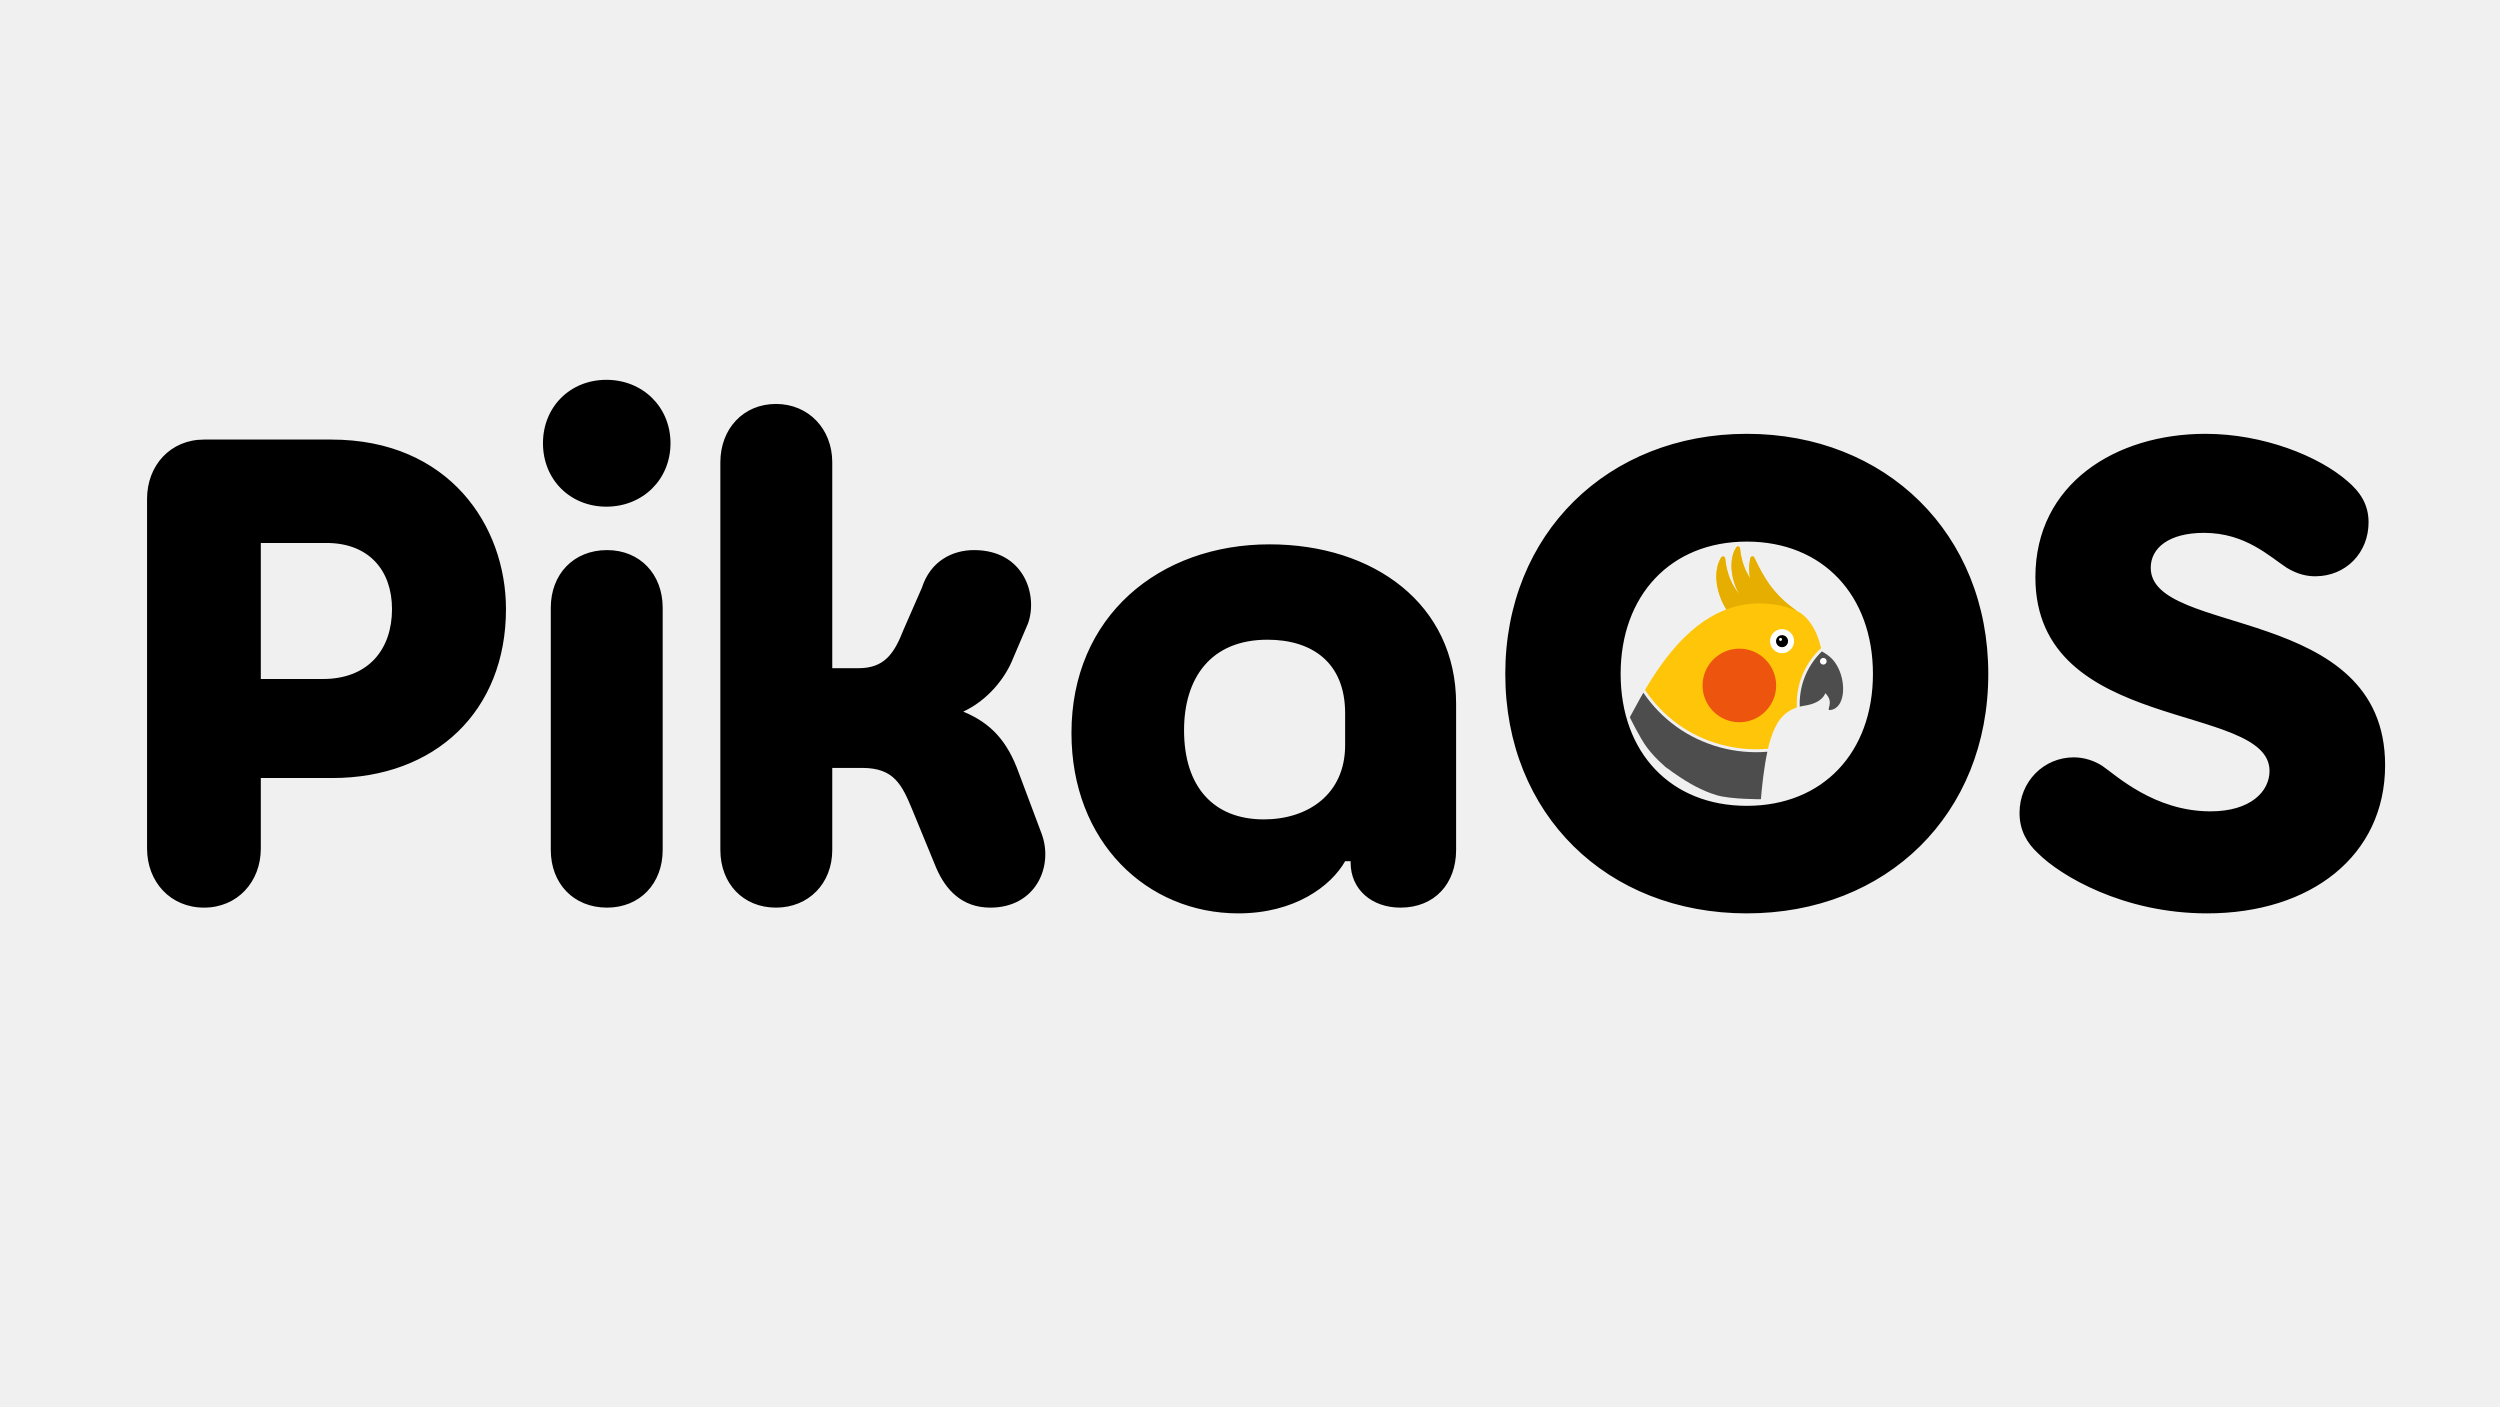
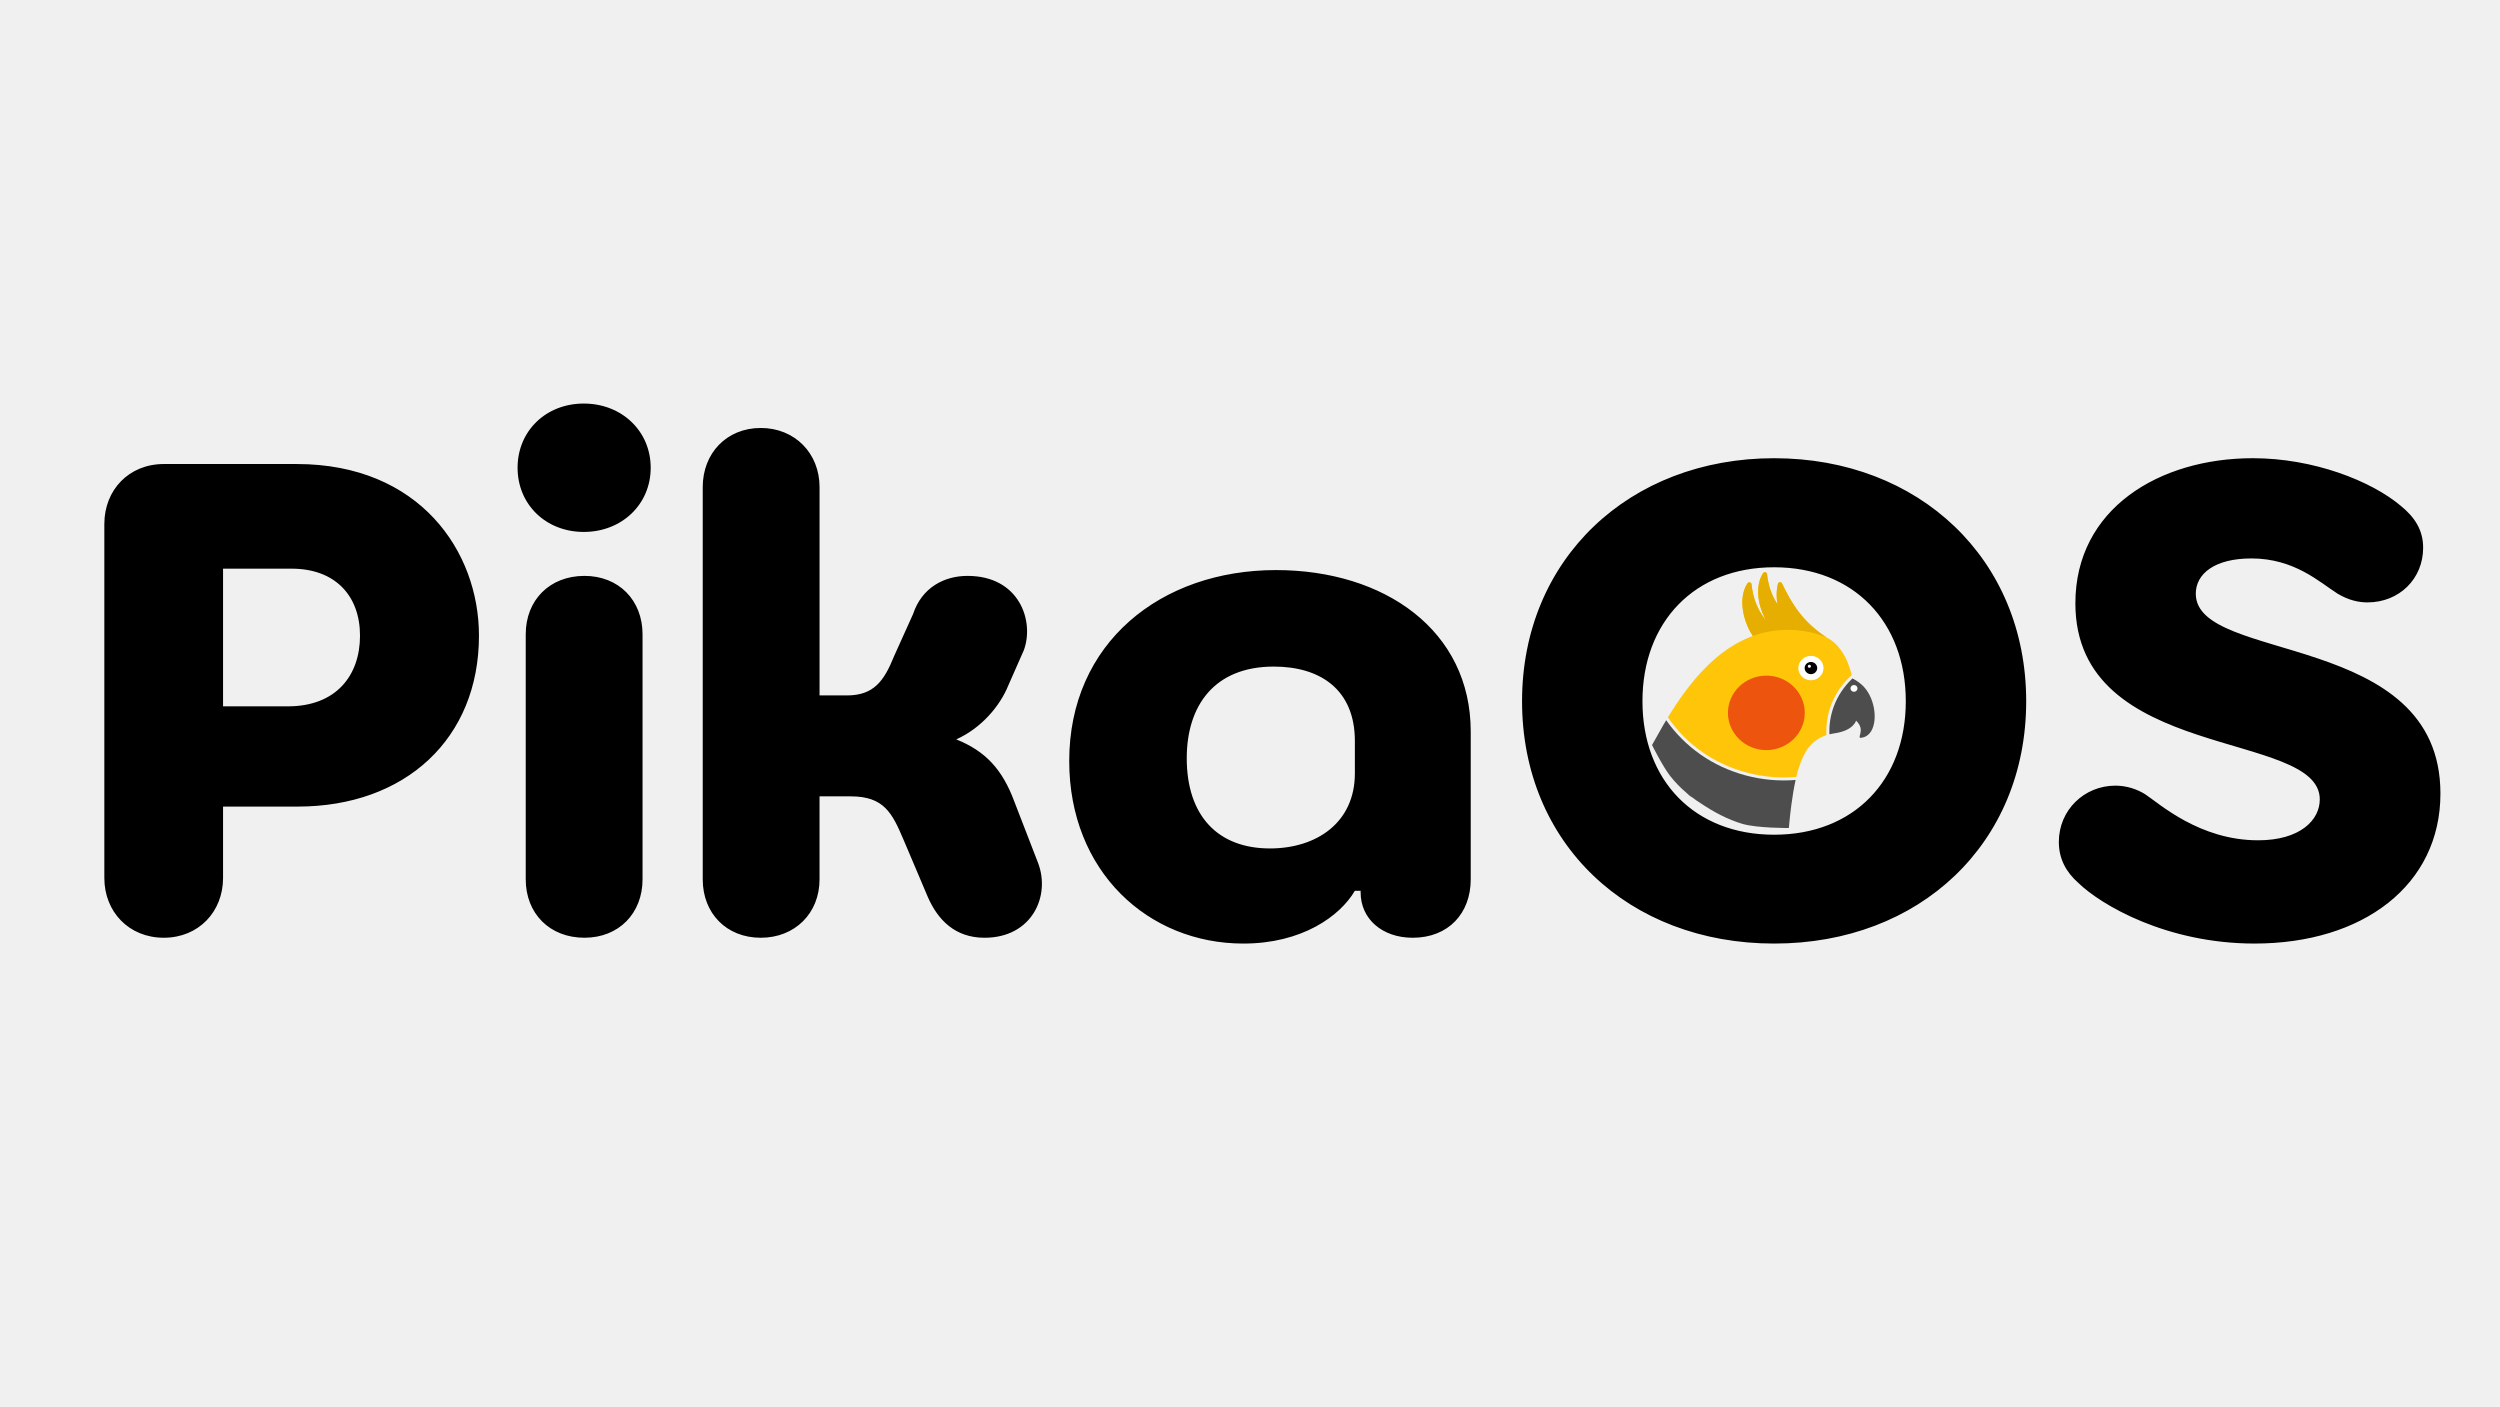
- <svg xmlns="http://www.w3.org/2000/svg" version="1.2" viewBox="0 0 1088 612" width="1088" height="612" id="svg7">
+ <svg xmlns="http://www.w3.org/2000/svg" version="1.2" viewBox="0 0 256 144" width="256" height="144" id="svg7">
  <defs id="defs11" />
  <style id="style4">
		.s0 { fill: #ffffff } 
	</style>
-   <path id="PikaOS" class="s0" aria-label="PikaOS" d="m140.5 295.5h-27v-59.2h28.6c18.3 0 28.5 11.8 28.5 28.8 0 17.1-9.9 30.4-30.1 30.4zm-76.5 73.8c0 14.5 10.2 25.7 24.8 25.7 14.5 0 24.7-11.2 24.7-25.7v-30.7h31.1c44.9 0 75.6-29.2 75.6-73.5 0-36.3-24.8-73.8-76-73.8h-55.4c-14.6 0-24.8 11.2-24.8 25.8zm199.9-148.8c15.8 0 27.9-11.8 27.9-27.6 0-15.8-12.1-27.6-27.9-27.6-15.8 0-27.6 11.8-27.6 27.6 0 15.8 11.8 27.6 27.6 27.6zm-24.2 149.4c0 14.6 9.9 25.1 24.5 25.1 14.3 0 24.2-10.5 24.2-25.1v-105.4c0-14.6-9.9-25.1-24.2-25.1-14.6 0-24.5 10.5-24.5 25.1zm98-194.1c-14.3 0-24.2 10.9-24.2 25.4v168.7c0 14.6 9.9 25.1 24.2 25.1 14.2 0 24.5-10.5 24.5-25.1v-35.7h13c13.9 0 17.3 7.2 22 18.6l10.2 24.8c4.1 9.6 11.2 17.4 23.6 17.4 19.8 0 27.6-18 22.3-32.2l-9.9-26.4c-5-13.9-12.1-21.7-24.2-26.7 10.6-4.9 18.3-14.5 21.7-23.2l6.5-15.2c4.4-12.4-1.8-31.9-23.5-31.9-9.6 0-19 4.9-22.7 16.4l-8 18.3c-4.1 10.5-8.4 16.7-19.6 16.7h-11.4v-89.6c0-14.5-10.3-25.4-24.5-25.4zm201.2 221.7c24.5 0 40.3-11.8 46.5-22.7h2.4v0.7c0 11.4 9 19.5 21.7 19.5 14.9 0 24.2-10.5 24.2-25.1v-63.6c0-43.4-35.9-69.4-81.2-69.4-48 0-86.2 31.3-86.2 82.1 0 47.5 32.9 78.5 72.6 78.5zm-23.6-79.7c0-22.6 11.5-39.4 36.3-39.4 19.5 0 33.8 10 33.8 32v13.9c0 21.4-16.2 32.3-35.4 32.3-21.7 0-34.7-14-34.7-38.8zm244.9 79.7c60.8 0 105.1-43.1 105.1-104.2 0-61.1-44.6-104.5-105.1-104.5-60.4 0-105.1 43.4-105.1 104.5 0 61.1 44.3 104.2 105.1 104.2zm-54.9-104.2c0-34.1 21.7-57.6 54.9-57.6 33.2 0 54.9 23.5 54.9 57.6 0 34.1-21.7 57.4-54.9 57.4-33.2 0-54.9-23.3-54.9-57.4zm230.7-46.2c0-8.7 8-15.2 23.2-15.2 18 0 28.5 10.3 36 15.2 4.6 2.8 8.7 3.7 12.4 3.7 13.3 0 23.2-10.2 23.2-23.5 0-7.8-3.7-13.3-9.3-18-12.4-10.8-36.5-20.5-61.7-20.5-39 0-74 21.7-74 62.4 0 68.5 101.9 54.2 101.9 84.3 0 9-8.3 17.6-25.7 17.6-24.5 0-41.2-15.8-47.1-19.8-3.4-2.2-7.8-3.7-12.4-3.7-13 0-23.6 10.5-23.6 24.2 0 7.4 3.1 13 8.1 17.6 9.6 9.6 36.9 26.1 73.5 26.1 45.2 0 77.5-25.1 77.5-64.5 0-70.4-102-55.8-102-85.9z" style="fill:#000000" />
-   <path style="fill:#4d4d4d;fill-opacity:1;stroke-width:0.215" d="m 715.196,301.467 c -0.429,0.74 -0.86,1.461 -1.288,2.225 l -4.614,8.441 c 0,0 4.449,9.21 7.526,13.252 2.011,2.641 4.296,5.109 6.81,7.293 0.78,0.816 1.593,1.523 2.478,2.005 1.1,0.901 2.276,1.715 3.482,2.495 5.38,3.719 11.163,6.966 17.376,8.854 6.207,1.886 19.38,1.783 19.38,1.783 0,0 0.085,-1.123 0.259,-2.939 0.174,-1.816 0.436,-4.324 0.79,-7.096 0.438,-3.43 1.034,-7.212 1.757,-10.632 -13.951,1.197 -28.276,-2.735 -39.634,-10.929 -5.588,-4.031 -10.455,-9.051 -14.323,-14.752 z" id="path162" />
-   <path style="fill:#4d4d4d;fill-opacity:1;stroke-width:0.215" d="m 792.878,283.487 c -3.478,3.366 -6.181,7.54 -7.81,12.097 -1.363,3.816 -1.978,7.899 -1.813,11.949 0.769,-0.195 1.569,-0.362 2.427,-0.48 h -0.004 c 7.729,-1.253 8.683,-5.409 8.683,-5.409 4.355,4.268 -0.255,7.729 2.289,7.363 1.396,-0.201 2.516,-0.888 3.371,-1.917 0.285,-0.343 0.541,-0.723 0.767,-1.136 2.717,-4.956 1.243,-14.581 -3.782,-19.505 -1.228,-1.204 -2.738,-2.188 -4.125,-2.95 0,-0.003 -0.003,-0.008 -0.003,-0.012 z" id="path165" />
-   <path style="fill:#ffc509;fill-opacity:1;stroke-width:0.215" d="m 756.279,237.816 c -0.276,0.023 -0.532,0.167 -0.681,0.397 -2.108,3.249 -2.631,8.092 -1.435,13.287 0.594,2.582 1.563,5.049 2.8,7.255 l -1.661,-2.345 c -1.815,-2.727 -3.916,-7.134 -4.523,-13.447 -0.036,-0.37 -0.321,-0.677 -0.708,-0.76 -0.097,-0.021 -0.195,-0.027 -0.29,-0.019 l 0.003,-0.004 c -0.286,0.024 -0.55,0.172 -0.704,0.411 -2.181,3.362 -2.723,8.373 -1.485,13.749 0.741,3.219 2.034,6.276 3.715,8.882 -0.003,0 -0.004,0 -0.005,0.003 -0.168,0.063 -0.332,0.141 -0.499,0.206 -0.345,0.135 -0.687,0.281 -1.029,0.426 -0.618,0.26 -1.233,0.534 -1.845,0.825 -0.348,0.166 -0.696,0.334 -1.042,0.509 -0.625,0.317 -1.246,0.655 -1.864,1.005 -0.311,0.176 -0.623,0.344 -0.932,0.528 -0.785,0.467 -1.564,0.963 -2.339,1.484 -0.13,0.087 -0.262,0.164 -0.392,0.253 -0.902,0.618 -1.796,1.277 -2.685,1.969 -0.262,0.204 -0.521,0.425 -0.782,0.635 -0.629,0.507 -1.257,1.026 -1.881,1.57 -0.319,0.278 -0.636,0.568 -0.953,0.856 -0.57,0.518 -1.138,1.051 -1.704,1.601 -0.32,0.311 -0.64,0.624 -0.958,0.945 -0.586,0.591 -1.169,1.206 -1.75,1.832 -0.281,0.303 -0.563,0.597 -0.843,0.908 -0.782,0.869 -1.561,1.768 -2.336,2.702 -0.069,0.083 -0.139,0.159 -0.208,0.243 -0.843,1.023 -1.681,2.091 -2.516,3.191 -0.259,0.342 -0.517,0.702 -0.776,1.051 -0.579,0.781 -1.156,1.574 -1.731,2.392 -0.305,0.434 -0.609,0.88 -0.913,1.324 -0.537,0.785 -1.072,1.586 -1.606,2.403 -0.303,0.464 -0.606,0.93 -0.909,1.405 -0.561,0.881 -1.121,1.788 -1.679,2.707 -0.263,0.432 -0.526,0.853 -0.788,1.293 -0.146,0.245 -0.291,0.508 -0.437,0.755 3.838,5.788 8.727,10.88 14.359,14.943 11.208,8.085 25.406,11.94 39.166,10.663 0.372,-1.613 0.766,-3.14 1.209,-4.412 2.207,-6.969 5.358,-11.558 11.356,-13.535 -0.218,-4.316 0.415,-8.673 1.87,-12.744 1.779,-4.978 4.782,-9.503 8.662,-13.09 -0.555,-2.287 -1.377,-5.485 -3.25,-8.747 -1.795,-3.128 -4.064,-5.825 -7.108,-7.366 -10.454,-7.1 -14.659,-14.765 -18.696,-23.318 -0.156,-0.33 -0.523,-0.529 -0.905,-0.491 -0.384,0.037 -0.698,0.302 -0.777,0.655 -0.792,3.517 -0.616,6.523 -0.179,8.771 -1.754,-2.635 -3.784,-6.895 -4.371,-12.996 -0.035,-0.357 -0.31,-0.654 -0.685,-0.735 -0.093,-0.02 -0.188,-0.026 -0.28,-0.019 z" id="path166" />
-   <path d="m 772.977,298.305 c 0,-8.829 -7.183,-16.012 -16.012,-16.012 -8.829,0 -16.012,7.183 -16.012,16.012 0,8.829 7.183,16.012 16.012,16.012 8.829,0 16.012,-7.183 16.012,-16.012 z" id="path168" style="fill:#ed540e;fill-opacity:1;stroke-width:0.447" />
-   <path d="m 794.959,287.782 c 0,-0.803 -0.653,-1.456 -1.456,-1.456 -0.803,0 -1.456,0.653 -1.456,1.456 0,0.803 0.653,1.456 1.456,1.456 0.803,0 1.456,-0.653 1.456,-1.456 z" id="path169" style="fill:#ffffff;stroke-width:0.041" />
-   <path d="m 780.786,279.033 c 0,-2.89 -2.351,-5.24 -5.24,-5.24 -2.89,0 -5.24,2.351 -5.24,5.24 0,2.89 2.351,5.24 5.24,5.24 2.89,0 5.24,-2.351 5.24,-5.24 z" id="path172" style="fill:#ffffff;fill-opacity:1;stroke-width:0.146" />
-   <path id="path174" style="fill:#e5ae00;fill-opacity:1;stroke-width:0.215" d="m 756.279,237.816 c -0.138,0.012 -0.271,0.053 -0.388,0.121 -0.117,0.068 -0.218,0.161 -0.293,0.276 -0.264,0.406 -0.502,0.837 -0.716,1.291 -0.214,0.453 -0.402,0.929 -0.566,1.425 0,6e-5 3e-5,1.5e-4 0,1.5e-4 -0.163,0.496 -0.301,1.012 -0.414,1.546 -0.113,0.534 -0.2,1.085 -0.261,1.652 0,6e-5 0,1.5e-4 0,1.5e-4 -0.061,0.567 -0.097,1.148 -0.106,1.743 0,3e-5 0,8e-5 0,1.6e-4 -0.009,0.592 0.008,1.197 0.05,1.812 0,0.005 0,0.01 0,0.015 0.043,0.613 0.112,1.235 0.207,1.866 0,0.006 0.003,0.012 0.003,0.017 0.096,0.633 0.218,1.273 0.366,1.919 1.6e-4,0 2.3e-4,0 0,0.003 3e-5,3e-5 0,8e-5 0,1.6e-4 1.6e-4,0 0,0 0,0.003 0.148,0.644 0.32,1.281 0.513,1.908 2.3e-4,0 0,0 0,0.003 2.3e-4,0 0,0.003 0,0.003 0.193,0.625 0.407,1.241 0.641,1.846 0.003,0.005 0.004,0.01 0.006,0.015 0.235,0.605 0.489,1.199 0.762,1.778 0.273,0.581 0.566,1.147 0.874,1.698 0,0 0,0.003 0.003,0.003 l -1.661,-2.344 c -0.227,-0.341 -0.458,-0.708 -0.69,-1.102 -0.232,-0.394 -0.466,-0.814 -0.696,-1.262 -0.23,-0.446 -0.458,-0.92 -0.68,-1.421 0,0 0,-0.003 -0.003,-0.004 0,0 0,-0.003 0,-0.003 -0.222,-0.501 -0.438,-1.03 -0.645,-1.587 -0.207,-0.557 -0.404,-1.142 -0.588,-1.756 0,0 0,-0.003 0,-0.003 -2.3e-4,0 0,-0.003 0,-0.003 -0.184,-0.611 -0.354,-1.25 -0.509,-1.918 0,-0.006 -0.003,-0.012 -0.004,-0.018 -0.155,-0.669 -0.293,-1.367 -0.412,-2.094 -0.119,-0.727 -0.217,-1.483 -0.293,-2.268 0,-0.003 0,-0.007 0,-0.01 -0.009,-0.092 -0.033,-0.181 -0.071,-0.263 -0.076,-0.164 -0.205,-0.303 -0.368,-0.395 -0.082,-0.046 -0.172,-0.081 -0.269,-0.102 -0.097,-0.021 -0.195,-0.027 -0.29,-0.019 l 0.003,-0.004 c -0.286,0.024 -0.55,0.172 -0.704,0.411 -0.273,0.42 -0.52,0.866 -0.741,1.336 -0.221,0.469 -0.416,0.962 -0.585,1.475 -0.169,0.513 -0.312,1.047 -0.428,1.6 0,6e-5 0,1.5e-4 0,1.5e-4 -0.116,0.552 -0.207,1.123 -0.27,1.709 0,6e-5 3e-5,1.6e-4 0,1.6e-4 -0.063,0.586 -0.1,1.188 -0.11,1.803 -0.01,0.615 0.008,1.244 0.052,1.883 0,6e-5 0,7e-5 0,1.5e-4 0,2.3e-4 -3e-5,0 0,0 0.045,0.639 0.117,1.288 0.216,1.946 0.099,0.658 0.226,1.324 0.381,1.996 0.185,0.804 0.405,1.597 0.656,2.376 3e-5,1.8e-4 8e-5,0 1.6e-4,0 0,0.004 0.003,0.009 0.005,0.013 0.25,0.774 0.532,1.534 0.842,2.275 0,3e-5 -3e-5,1.2e-4 0,1.5e-4 0.003,0.008 0.007,0.016 0.011,0.024 0.309,0.736 0.647,1.454 1.011,2.148 2.3e-4,0 0,0 0,0 0.006,0.012 0.013,0.023 0.019,0.035 0.363,0.69 0.751,1.357 1.163,1.997 15.255,-5.752 28.586,-0.413 30.827,0.712 0,0 -0.003,-0.003 -0.003,-0.003 -0.598,-0.407 -1.173,-0.816 -1.731,-1.226 -0.053,-0.039 -0.108,-0.078 -0.161,-0.117 -0.55,-0.408 -1.08,-0.818 -1.593,-1.23 -0.054,-0.044 -0.111,-0.087 -0.165,-0.131 -0.508,-0.411 -0.998,-0.824 -1.472,-1.239 -3.693,-3.232 -6.389,-6.587 -8.604,-10.091 -6e-5,-8e-5 -8e-5,-2.3e-4 -1.5e-4,0 -0.62,-0.98 -1.202,-1.972 -1.758,-2.976 -0.006,-0.011 -0.012,-0.021 -0.018,-0.031 0,-0.003 -0.003,-0.003 -0.003,-0.004 -0.558,-1.009 -1.091,-2.03 -1.609,-3.064 -0.003,-0.005 -0.005,-0.009 -0.007,-0.014 v 0 c -0.521,-1.04 -1.027,-2.094 -1.531,-3.161 -0.156,-0.33 -0.523,-0.529 -0.905,-0.491 -0.384,0.037 -0.698,0.302 -0.777,0.655 -0.396,1.758 -0.55,3.389 -0.55,4.861 -1.5e-4,0.736 0.038,1.432 0.104,2.085 0.066,0.653 0.159,1.262 0.268,1.824 -0.438,-0.659 -0.894,-1.419 -1.341,-2.285 -0.222,-0.431 -0.442,-0.889 -0.657,-1.373 0,0 0,-0.003 -0.003,-0.004 0,0 0,-0.003 0,-0.003 -0.214,-0.485 -0.423,-0.995 -0.623,-1.534 -0.2,-0.539 -0.391,-1.105 -0.569,-1.699 -0.178,-0.594 -0.344,-1.215 -0.495,-1.864 -0.15,-0.649 -0.284,-1.326 -0.4,-2.032 -0.115,-0.705 -0.211,-1.439 -0.284,-2.202 -0.035,-0.357 -0.31,-0.654 -0.685,-0.735 -0.093,-0.02 -0.188,-0.026 -0.28,-0.019 z" />
-   <path d="m 778.166,279.033 c 0,-1.445 -1.175,-2.62 -2.62,-2.62 -1.445,0 -2.62,1.175 -2.62,2.62 0,1.445 1.175,2.62 2.62,2.62 1.445,0 2.62,-1.175 2.62,-2.62 z" id="path1" style="fill:#000000;fill-opacity:1;stroke-width:0.073" />
-   <path d="m 775.546,278.27 c 0,-0.361 -0.294,-0.655 -0.655,-0.655 -0.361,0 -0.655,0.294 -0.655,0.655 0,0.361 0.294,0.655 0.655,0.655 0.361,0 0.655,-0.294 0.655,-0.655 z" id="path2" style="fill:#ffffff;fill-opacity:1;stroke-width:0.018" />
+   <path id="PikaOS" class="s0" aria-label="PikaOS" d="M 29.472,72.33 H 22.841 V 58.232 h 7.024 c 4.494,0 7,2.81 7,6.858 0,4.072 -2.431,7.24 -7.393,7.24 z M 10.684,89.905 c 0,3.453 2.505,6.12 6.091,6.12 3.561,0 6.066,-2.667 6.066,-6.12 v -7.311 h 7.638 c 11.027,0 18.567,-6.954 18.567,-17.503 0,-8.645 -6.091,-17.575 -18.666,-17.575 H 16.775 c -3.586,0 -6.091,2.667 -6.091,6.144 z M 59.779,54.47 c 3.88,0 6.852,-2.81 6.852,-6.573 0,-3.763 -2.972,-6.573 -6.852,-6.573 -3.88,0 -6.779,2.81 -6.779,6.573 0,3.763 2.898,6.573 6.779,6.573 z m -5.944,35.578 c 0,3.477 2.431,5.977 6.017,5.977 3.512,0 5.944,-2.5 5.944,-5.977 V 64.948 c 0,-3.477 -2.431,-5.977 -5.944,-5.977 -3.586,0 -6.017,2.5 -6.017,5.977 z m 24.069,-46.223 c -3.512,0 -5.944,2.596 -5.944,6.049 v 40.175 c 0,3.477 2.431,5.977 5.944,5.977 3.488,0 6.017,-2.5 6.017,-5.977 v -8.502 h 3.193 c 3.414,0 4.249,1.715 5.403,4.429 l 2.505,5.906 c 1.007,2.286 2.751,4.144 5.796,4.144 4.863,0 6.779,-4.287 5.477,-7.668 l -2.431,-6.287 c -1.228,-3.31 -2.972,-5.168 -5.944,-6.358 2.603,-1.167 4.494,-3.453 5.33,-5.525 l 1.596,-3.62 c 1.081,-2.953 -0.442,-7.597 -5.772,-7.597 -2.358,0 -4.666,1.167 -5.575,3.906 l -1.965,4.358 c -1.007,2.5 -2.063,3.977 -4.814,3.977 H 83.922 V 49.873 c 0,-3.453 -2.53,-6.049 -6.017,-6.049 z m 49.415,52.796 c 6.017,0 9.898,-2.81 11.42,-5.406 h 0.589 v 0.167 c 0,2.715 2.21,4.644 5.33,4.644 3.659,0 5.944,-2.5 5.944,-5.977 v -15.146 c 0,-10.335 -8.817,-16.527 -19.943,-16.527 -11.789,0 -21.171,7.454 -21.171,19.551 0,11.312 8.08,18.694 17.831,18.694 z m -5.796,-18.98 c 0,-5.382 2.824,-9.383 8.915,-9.383 4.789,0 8.301,2.381 8.301,7.621 v 3.31 c 0,5.096 -3.979,7.692 -8.694,7.692 -5.33,0 -8.522,-3.334 -8.522,-9.24 z m 60.147,18.98 c 14.932,0 25.812,-10.264 25.812,-24.814 0,-14.55 -10.954,-24.886 -25.812,-24.886 -14.834,0 -25.812,10.335 -25.812,24.886 0,14.55 10.88,24.814 25.812,24.814 z M 168.187,71.806 c 0,-8.121 5.33,-13.717 13.483,-13.717 8.154,0 13.483,5.596 13.483,13.717 0,8.121 -5.33,13.669 -13.483,13.669 -8.154,0 -13.483,-5.549 -13.483,-13.669 z m 56.66,-11.002 c 0,-2.072 1.965,-3.62 5.698,-3.62 4.421,0 7,2.453 8.842,3.62 1.13,0.667 2.137,0.881 3.045,0.881 3.266,0 5.698,-2.429 5.698,-5.596 0,-1.858 -0.909,-3.167 -2.284,-4.287 -3.045,-2.572 -8.964,-4.882 -15.153,-4.882 -9.578,0 -18.174,5.168 -18.174,14.86 0,16.313 25.027,12.907 25.027,20.075 0,2.143 -2.038,4.191 -6.312,4.191 -6.017,0 -10.119,-3.763 -11.568,-4.715 -0.835,-0.524 -1.916,-0.881 -3.045,-0.881 -3.193,0 -5.796,2.5 -5.796,5.763 0,1.762 0.761,3.096 1.989,4.191 2.358,2.286 9.063,6.216 18.052,6.216 11.101,0 19.034,-5.977 19.034,-15.36 0,-16.765 -25.051,-13.288 -25.051,-20.456 z" style="fill:#000000;stroke-width:0.242" />
+   <path style="fill:#4d4d4d;fill-opacity:1;stroke-width:0.052" d="m 170.617,73.751 c -0.105,0.176 -0.211,0.348 -0.316,0.53 l -1.133,2.01 c 0,0 1.093,2.193 1.848,3.156 0.494,0.629 1.055,1.217 1.673,1.737 0.192,0.194 0.391,0.363 0.609,0.477 0.27,0.215 0.559,0.408 0.855,0.594 1.321,0.886 2.742,1.659 4.267,2.109 1.524,0.449 4.76,0.425 4.76,0.425 0,0 0.021,-0.267 0.064,-0.7 0.043,-0.432 0.107,-1.03 0.194,-1.69 0.107,-0.817 0.254,-1.717 0.432,-2.532 -3.426,0.285 -6.944,-0.651 -9.734,-2.603 -1.372,-0.96 -2.568,-2.155 -3.518,-3.513 z" id="path162" />
+   <path style="fill:#4d4d4d;fill-opacity:1;stroke-width:0.052" d="m 189.696,69.469 c -0.854,0.802 -1.518,1.795 -1.918,2.881 -0.335,0.909 -0.486,1.881 -0.445,2.845 0.189,-0.046 0.385,-0.086 0.596,-0.114 h -0.001 c 1.898,-0.298 2.132,-1.288 2.132,-1.288 1.07,1.016 -0.063,1.841 0.562,1.753 0.343,-0.048 0.618,-0.212 0.828,-0.456 0.07,-0.082 0.133,-0.172 0.188,-0.271 0.667,-1.18 0.305,-3.472 -0.929,-4.645 -0.302,-0.287 -0.672,-0.521 -1.013,-0.703 0,-7.09e-4 -7.9e-4,-0.002 -7.9e-4,-0.003 z" id="path165" />
+   <path style="fill:#ffc509;fill-opacity:1;stroke-width:0.052" d="m 180.707,58.593 c -0.068,0.006 -0.131,0.04 -0.167,0.094 -0.518,0.774 -0.646,1.927 -0.352,3.164 0.146,0.615 0.384,1.202 0.688,1.728 l -0.408,-0.558 c -0.446,-0.649 -0.962,-1.699 -1.111,-3.202 -0.009,-0.088 -0.079,-0.161 -0.174,-0.181 -0.024,-0.004 -0.048,-0.007 -0.071,-0.004 l 7.8e-4,-9.48e-4 c -0.07,0.006 -0.135,0.041 -0.173,0.098 -0.536,0.801 -0.669,1.994 -0.365,3.274 0.182,0.767 0.5,1.495 0.912,2.115 -7.9e-4,0 -10e-4,0 -10e-4,7.09e-4 -0.041,0.015 -0.082,0.034 -0.122,0.049 -0.085,0.032 -0.169,0.067 -0.253,0.101 -0.152,0.062 -0.303,0.127 -0.453,0.196 -0.086,0.039 -0.171,0.079 -0.256,0.121 -0.153,0.075 -0.306,0.156 -0.458,0.239 -0.076,0.042 -0.153,0.082 -0.229,0.126 -0.193,0.111 -0.384,0.229 -0.574,0.353 -0.032,0.021 -0.065,0.039 -0.096,0.06 -0.222,0.147 -0.441,0.304 -0.66,0.469 -0.064,0.048 -0.128,0.101 -0.192,0.151 -0.155,0.121 -0.309,0.244 -0.462,0.374 -0.078,0.066 -0.156,0.135 -0.234,0.204 -0.14,0.123 -0.28,0.25 -0.418,0.381 -0.079,0.074 -0.157,0.149 -0.235,0.225 -0.144,0.141 -0.287,0.287 -0.43,0.436 -0.069,0.072 -0.138,0.142 -0.207,0.216 -0.192,0.207 -0.383,0.421 -0.574,0.643 -0.017,0.02 -0.034,0.038 -0.051,0.058 -0.207,0.244 -0.413,0.498 -0.618,0.76 -0.064,0.081 -0.127,0.167 -0.191,0.25 -0.142,0.186 -0.284,0.375 -0.425,0.57 -0.075,0.103 -0.15,0.209 -0.224,0.315 -0.132,0.187 -0.263,0.378 -0.394,0.572 -0.074,0.111 -0.149,0.221 -0.223,0.334 -0.138,0.21 -0.275,0.426 -0.412,0.645 -0.065,0.103 -0.129,0.203 -0.194,0.308 -0.036,0.058 -0.071,0.121 -0.107,0.18 0.943,1.378 2.143,2.591 3.527,3.559 2.753,1.925 6.24,2.843 9.619,2.539 0.091,-0.384 0.188,-0.748 0.297,-1.051 0.542,-1.66 1.316,-2.753 2.789,-3.223 -0.053,-1.028 0.102,-2.065 0.459,-3.035 0.437,-1.185 1.174,-2.263 2.127,-3.117 -0.136,-0.545 -0.338,-1.306 -0.798,-2.083 -0.441,-0.745 -0.998,-1.387 -1.746,-1.754 -2.568,-1.691 -3.6,-3.516 -4.592,-5.553 -0.038,-0.079 -0.128,-0.126 -0.222,-0.117 -0.094,0.009 -0.171,0.072 -0.191,0.156 -0.195,0.838 -0.151,1.553 -0.044,2.089 -0.431,-0.628 -0.929,-1.642 -1.074,-3.095 -0.009,-0.085 -0.076,-0.156 -0.168,-0.175 -0.023,-0.004 -0.046,-0.007 -0.069,-0.004 z" id="path166" />
+   <path d="m 184.808,72.998 c 0,-2.103 -1.764,-3.813 -3.933,-3.813 -2.169,0 -3.933,1.711 -3.933,3.813 0,2.103 1.764,3.813 3.933,3.813 2.168,0 3.933,-1.711 3.933,-3.813 z" id="path168" style="fill:#ed540e;fill-opacity:1;stroke-width:0.108" />
+   <path d="m 190.207,70.492 c 0,-0.191 -0.16,-0.347 -0.358,-0.347 -0.197,0 -0.358,0.156 -0.358,0.347 0,0.191 0.16,0.347 0.358,0.347 0.197,0 0.358,-0.156 0.358,-0.347 z" id="path169" style="fill:#ffffff;stroke-width:0.01" />
+   <path d="m 186.726,68.409 c 0,-0.688 -0.577,-1.248 -1.287,-1.248 -0.71,0 -1.287,0.56 -1.287,1.248 0,0.688 0.577,1.248 1.287,1.248 0.71,0 1.287,-0.56 1.287,-1.248 z" id="path172" style="fill:#ffffff;fill-opacity:1;stroke-width:0.035" />
+   <path id="path174" style="fill:#e5ae00;fill-opacity:1;stroke-width:0.052" d="m 180.707,58.593 c -0.034,0.002 -0.067,0.013 -0.095,0.029 -0.029,0.016 -0.053,0.038 -0.072,0.066 -0.065,0.097 -0.123,0.199 -0.176,0.307 -0.052,0.108 -0.099,0.221 -0.139,0.339 0,1.1e-5 1e-5,3.4e-5 0,3.4e-5 -0.04,0.118 -0.074,0.241 -0.102,0.368 -0.028,0.127 -0.049,0.258 -0.064,0.393 0,2.3e-5 0,3.4e-5 0,3.4e-5 -0.015,0.135 -0.024,0.273 -0.026,0.415 0,8e-6 0,1.9e-5 0,3.8e-5 -0.002,0.141 0.002,0.285 0.012,0.432 0,0.001 0,0.002 0,0.004 0.01,0.146 0.028,0.294 0.051,0.444 0,0.002 7.8e-4,0.003 7.8e-4,0.004 0.024,0.151 0.053,0.303 0.09,0.457 3e-5,0 4e-5,0 0,7.09e-4 0,7e-6 0,1.9e-5 0,3.8e-5 3e-5,0 0,0 0,7.09e-4 0.036,0.153 0.079,0.305 0.126,0.454 5e-5,0 0,0 0,7.09e-4 5e-5,0 0,7.09e-4 0,7.09e-4 0.047,0.149 0.1,0.296 0.157,0.44 7.9e-4,0.001 0.001,0.002 0.001,0.004 0.058,0.144 0.12,0.285 0.187,0.423 0.067,0.138 0.139,0.273 0.215,0.404 0,0 0,7.09e-4 7.7e-4,7.09e-4 l -0.408,-0.558 c -0.056,-0.081 -0.113,-0.169 -0.17,-0.262 -0.057,-0.094 -0.114,-0.194 -0.171,-0.301 -0.057,-0.106 -0.112,-0.219 -0.167,-0.338 0,0 0,-7.08e-4 -7.9e-4,-9.45e-4 0,0 0,-7.08e-4 0,-7.08e-4 -0.054,-0.119 -0.108,-0.245 -0.158,-0.378 -0.051,-0.133 -0.099,-0.272 -0.145,-0.418 0,0 0,-7.09e-4 0,-7.09e-4 -6e-5,0 0,-7.08e-4 0,-7.08e-4 -0.045,-0.146 -0.087,-0.298 -0.125,-0.457 0,-0.002 -7.7e-4,-0.003 -0.001,-0.004 -0.038,-0.159 -0.072,-0.326 -0.101,-0.499 -0.029,-0.173 -0.053,-0.353 -0.072,-0.54 0,-7.11e-4 0,-0.001 0,-0.002 -0.002,-0.022 -0.008,-0.043 -0.018,-0.063 -0.019,-0.039 -0.05,-0.072 -0.09,-0.094 -0.02,-0.011 -0.042,-0.019 -0.066,-0.024 -0.024,-0.004 -0.048,-0.007 -0.071,-0.004 l 7.9e-4,-9.37e-4 c -0.07,0.006 -0.135,0.041 -0.173,0.098 -0.067,0.1 -0.128,0.206 -0.182,0.318 -0.054,0.112 -0.102,0.229 -0.144,0.351 -0.042,0.122 -0.077,0.249 -0.105,0.381 0,1.4e-5 0,3.5e-5 0,3.5e-5 -0.029,0.132 -0.051,0.267 -0.066,0.407 0,1.3e-5 1e-5,3.7e-5 0,3.7e-5 -0.016,0.14 -0.025,0.283 -0.027,0.429 -0.002,0.146 0.002,0.296 0.013,0.448 0,1.5e-5 0,1.7e-5 0,3.6e-5 0,5.5e-5 0,0 0,0 0.011,0.152 0.029,0.307 0.053,0.464 0.024,0.157 0.056,0.315 0.094,0.475 0.045,0.191 0.099,0.38 0.161,0.566 0,4.4e-5 2e-5,0 4e-5,0 0,9.46e-4 7.9e-4,0.002 0.001,0.003 0.061,0.184 0.131,0.365 0.207,0.542 0,6e-6 -1e-5,2.8e-5 0,3.5e-5 7.9e-4,0.002 0.002,0.004 0.002,0.006 0.076,0.175 0.159,0.346 0.248,0.512 5e-5,0 0,0 0,0 0.001,0.003 0.003,0.005 0.005,0.008 0.089,0.164 0.184,0.323 0.286,0.476 3.747,-1.37 7.021,-0.098 7.571,0.169 0,0 -7.8e-4,-7.09e-4 -7.8e-4,-7.09e-4 -0.147,-0.097 -0.288,-0.194 -0.425,-0.292 -0.013,-0.009 -0.026,-0.018 -0.039,-0.028 -0.135,-0.097 -0.265,-0.195 -0.391,-0.293 -0.013,-0.01 -0.027,-0.021 -0.04,-0.031 -0.125,-0.098 -0.245,-0.196 -0.361,-0.295 -0.907,-0.77 -1.569,-1.569 -2.113,-2.403 -1e-5,-1.9e-5 -3e-5,-5.5e-5 -4e-5,0 -0.152,-0.233 -0.295,-0.47 -0.432,-0.709 -10e-4,-0.003 -0.003,-0.005 -0.005,-0.007 0,-7.09e-4 -7.9e-4,-7.09e-4 -7.9e-4,-9.45e-4 -0.137,-0.24 -0.268,-0.483 -0.395,-0.73 -7.9e-4,-0.001 -0.001,-0.002 -0.002,-0.003 v 0 c -0.128,-0.248 -0.252,-0.499 -0.376,-0.753 -0.038,-0.079 -0.128,-0.126 -0.222,-0.117 -0.094,0.009 -0.171,0.072 -0.191,0.156 -0.097,0.419 -0.135,0.807 -0.135,1.158 -3e-5,0.175 0.009,0.341 0.025,0.497 0.016,0.155 0.039,0.301 0.066,0.434 -0.108,-0.157 -0.22,-0.338 -0.329,-0.544 -0.055,-0.103 -0.109,-0.212 -0.161,-0.327 0,0 0,-7.09e-4 -7.8e-4,-9.45e-4 0,0 0,-7.09e-4 0,-7.09e-4 -0.053,-0.115 -0.104,-0.237 -0.153,-0.365 -0.049,-0.128 -0.096,-0.263 -0.14,-0.405 -0.044,-0.141 -0.085,-0.289 -0.121,-0.444 -0.037,-0.155 -0.07,-0.316 -0.098,-0.484 -0.028,-0.168 -0.052,-0.343 -0.07,-0.524 -0.009,-0.085 -0.076,-0.156 -0.168,-0.175 -0.023,-0.004 -0.046,-0.007 -0.069,-0.004 z" />
+   <path d="m 186.083,68.409 c 0,-0.344 -0.289,-0.624 -0.644,-0.624 -0.355,0 -0.644,0.28 -0.644,0.624 0,0.344 0.289,0.624 0.644,0.624 0.355,0 0.644,-0.28 0.644,-0.624 z" id="path1" style="fill:#000000;fill-opacity:1;stroke-width:0.018" />
+   <path d="m 185.439,68.227 c 0,-0.086 -0.072,-0.156 -0.161,-0.156 -0.089,0 -0.161,0.07 -0.161,0.156 0,0.086 0.072,0.156 0.161,0.156 0.089,0 0.161,-0.07 0.161,-0.156 z" id="path2" style="fill:#ffffff;fill-opacity:1;stroke-width:0.004" />
</svg>
